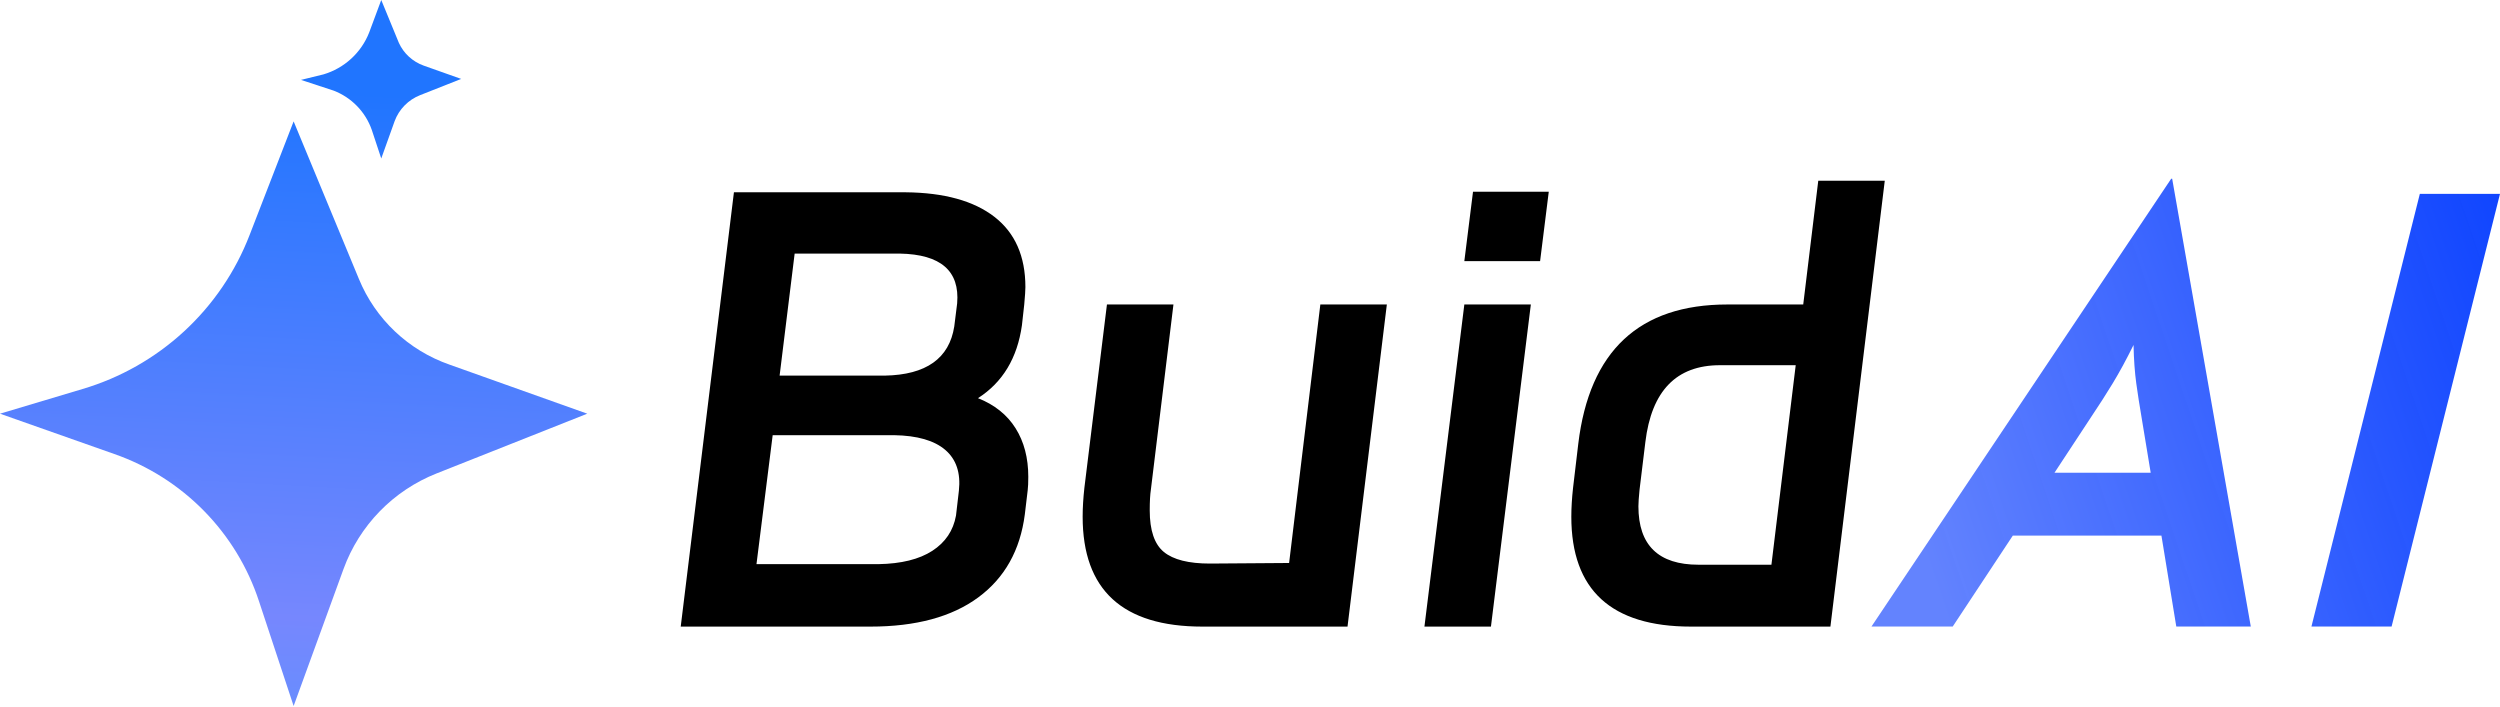
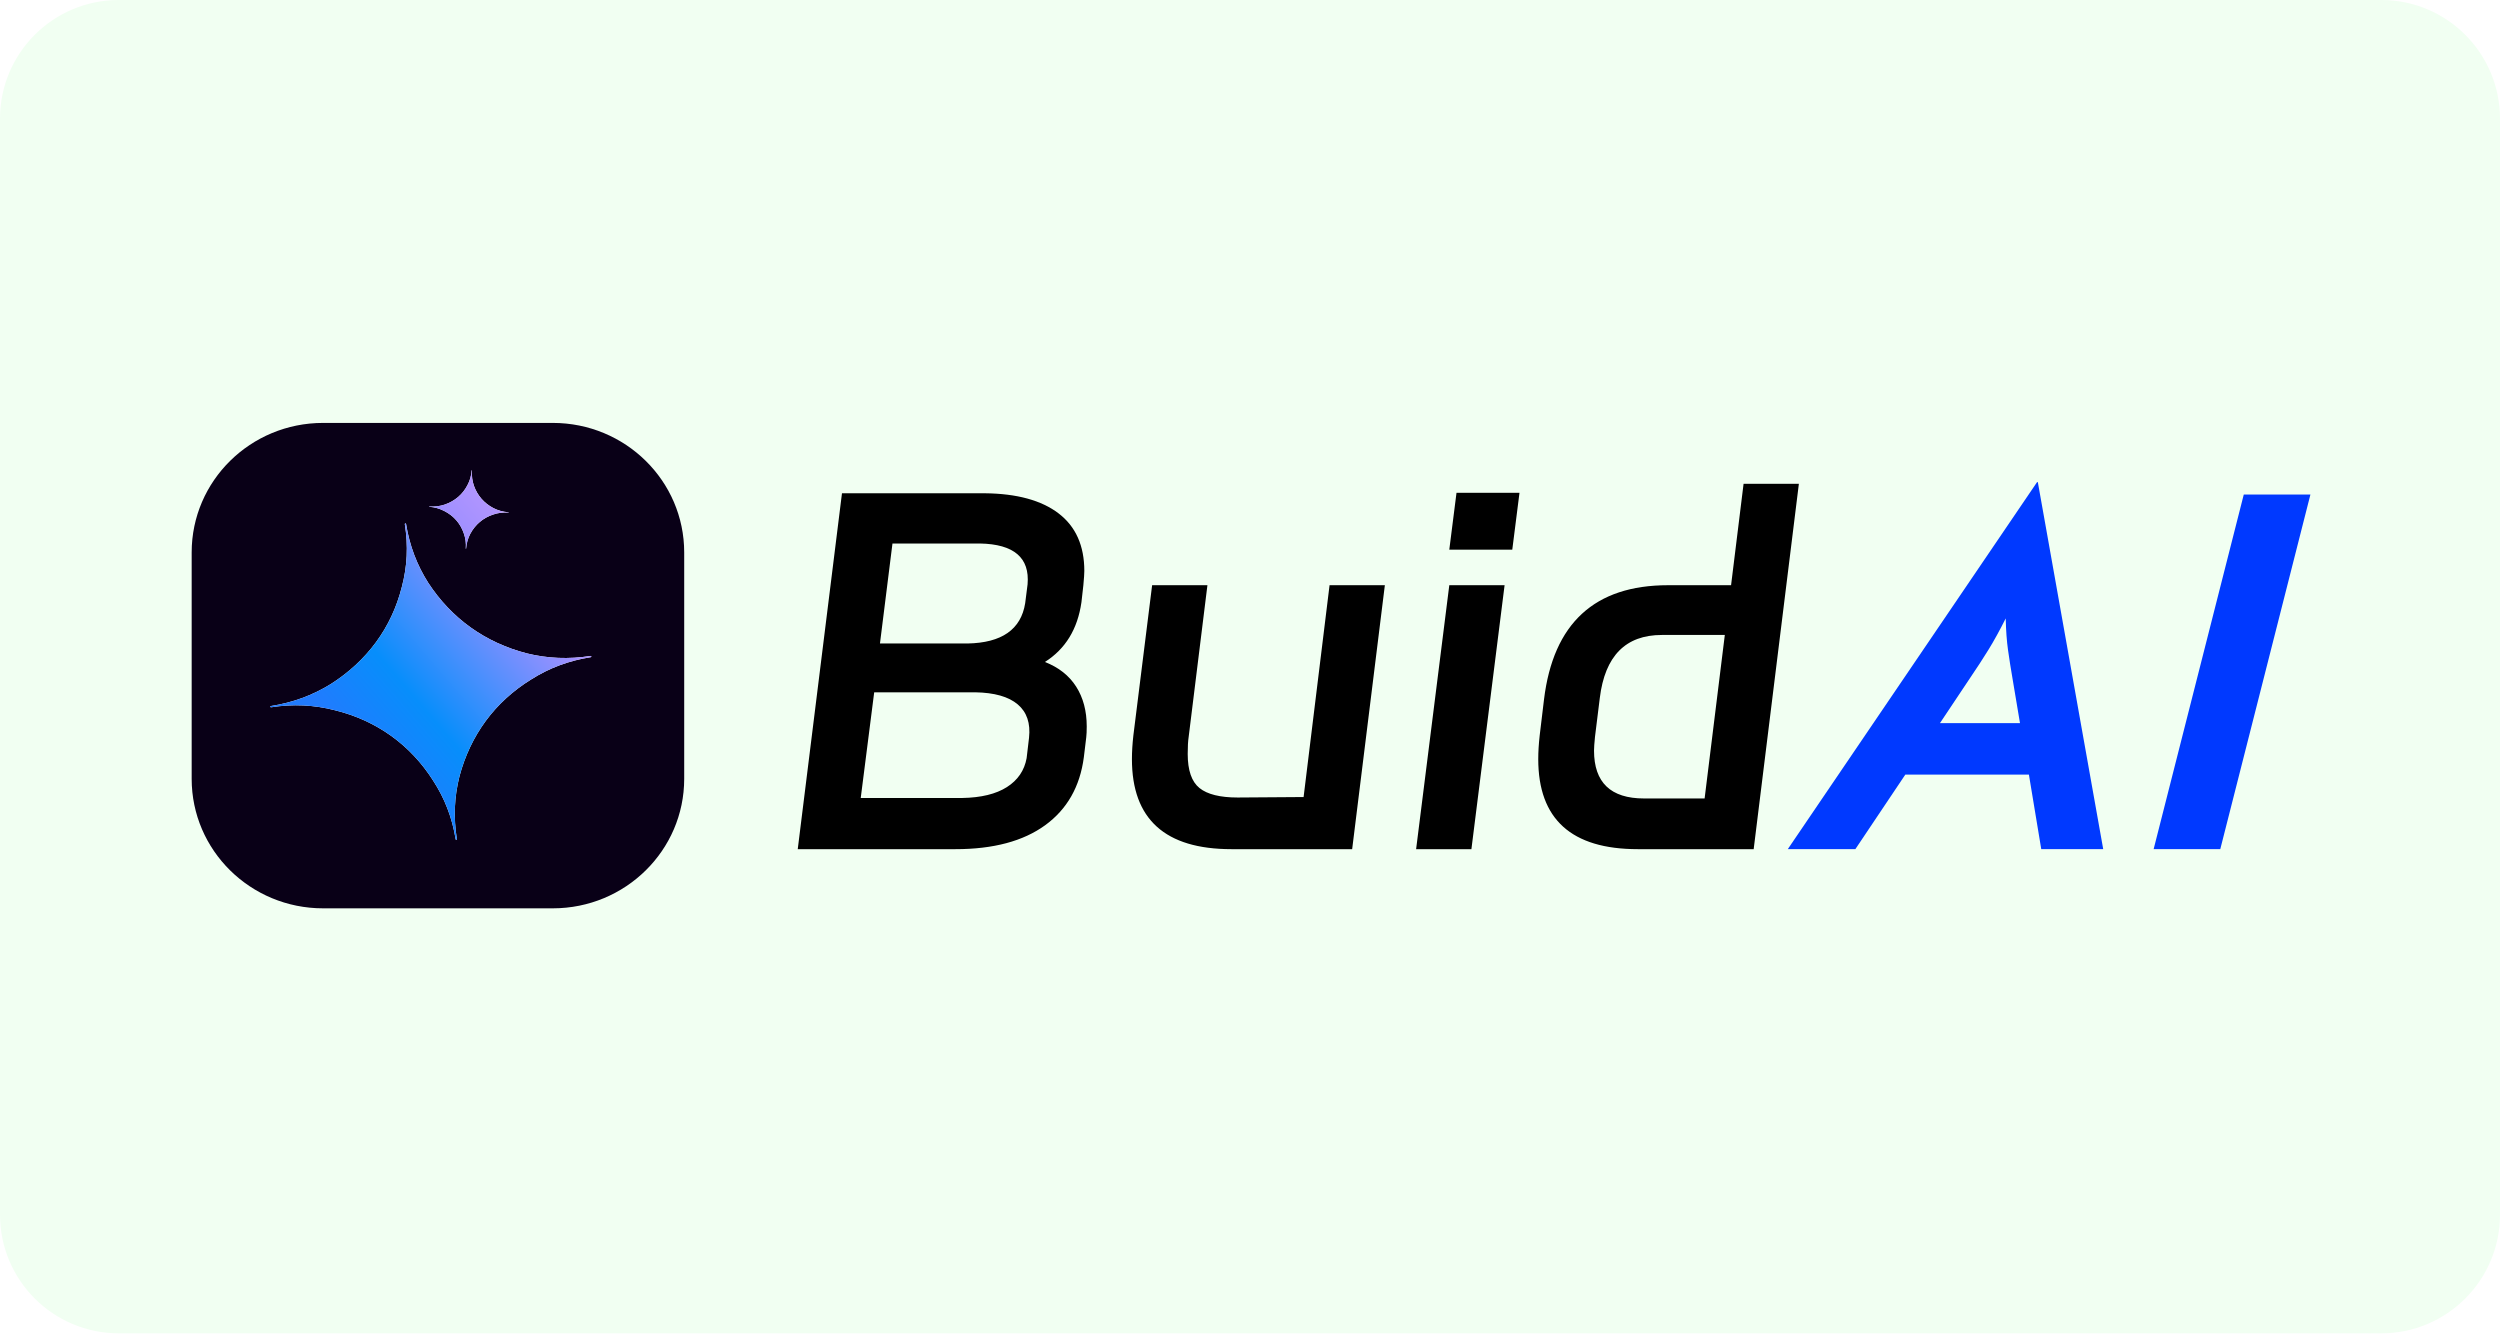
- <svg xmlns="http://www.w3.org/2000/svg" viewBox="0 0 1245 351.59" width="1245" height="351.59" fill="none" customFrame="#000000">
+ <svg xmlns="http://www.w3.org/2000/svg" viewBox="0 0 1200 640" width="1200" height="640" fill="none" customFrame="#000000">
  <defs>
-     <linearGradient id="paint_linear_2" x1="1275.503" x2="950.127" y1="142.671" y2="252.571" gradientUnits="userSpaceOnUse">
-       <stop stop-color="rgb(0,57,255)" offset="0" stop-opacity="0.95" />
-       <stop stop-color="rgb(99,131,254)" offset="1" stop-opacity="1" />
+     <linearGradient id="paint_linear_0" x1="167.075" x2="272.724" y1="355.346" y2="264.959" gradientUnits="userSpaceOnUse">
+       <stop stop-color="rgb(33,123,254)" offset="0" stop-opacity="1" />
+       <stop stop-color="rgb(7,142,251)" offset="0.27" stop-opacity="1" />
+       <stop stop-color="rgb(161,144,255)" offset="0.777" stop-opacity="1" />
+       <stop stop-color="rgb(189,153,254)" offset="1" stop-opacity="1" />
    </linearGradient>
-     <linearGradient id="paint_linear_3" x1="138.596" x2="109.176" y1="44.145" y2="573.948" gradientUnits="userSpaceOnUse">
-       <stop stop-color="rgb(32,117,255)" offset="0" stop-opacity="1" />
-       <stop stop-color="rgb(118,135,254)" offset="0.495" stop-opacity="1" />
-       <stop stop-color="rgb(37,170,251)" offset="1" stop-opacity="1" />
+     <linearGradient id="paint_linear_1" x1="167.067" x2="272.717" y1="355.347" y2="264.96" gradientUnits="userSpaceOnUse">
+       <stop stop-color="rgb(33,123,254)" offset="0" stop-opacity="1" />
+       <stop stop-color="rgb(7,142,251)" offset="0.27" stop-opacity="1" />
+       <stop stop-color="rgb(161,144,255)" offset="0.777" stop-opacity="1" />
+       <stop stop-color="rgb(189,153,254)" offset="1" stop-opacity="1" />
    </linearGradient>
  </defs>
-   <g id="组合 304">
-     <g id="组合 299">
-       <g id="组合 300">
-         <path id="矢量 465" d="M932 312L1081.26 89L1081.74 89L1120.89 312L1083.79 312L1076.39 266.714L1002.39 266.714L972.462 312L932 312ZM1023.13 235.433L1071.05 235.433L1066.49 207.8C1065.5 202.024 1064.63 196.416 1063.87 190.974C1063.12 185.532 1062.66 179.141 1062.5 171.799C1058.94 179.026 1055.49 185.378 1052.16 190.854C1048.83 196.331 1045.21 201.979 1041.3 207.8L1023.13 235.433ZM1151.1 312L1205.08 96.53L1245 96.53L1191.02 312L1151.1 312Z" fill="url(#paint_linear_2)" fill-rule="nonzero" />
+   <g id="组合 318">
+     <rect id="image 31" width="1200" height="640" x="0" y="0" rx="57" fill="rgb(241,255,242)" />
+     <g id="组合 310">
+       <path id="矢量 471" d="M155.077 203L265.341 203C300.178 203 328.418 230.832 328.418 265.165L328.418 373.835C328.418 408.168 300.178 436 265.341 436L155.077 436C120.24 436 92 408.168 92 373.835L92 265.165C92 230.832 120.24 203 155.077 203Z" fill="rgb(9,0,23)" fill-rule="evenodd" />
+       <path id="矢量 471" d="M283.495 314.857C272.924 316.513 262.848 316.071 252.933 313.635C242.987 311.076 233.908 306.888 225.947 301.194C217.986 295.501 211.127 288.284 205.574 279.77C200.148 271.236 196.594 261.922 194.915 251.515C194.906 251.461 194.883 251.41 194.849 251.368C194.815 251.326 194.768 251.294 194.718 251.274C194.665 251.255 194.609 251.249 194.556 251.258C194.503 251.266 194.453 251.287 194.412 251.321C194.37 251.354 194.339 251.397 194.319 251.446C194.301 251.495 194.295 251.548 194.304 251.6C195.983 262.008 195.471 271.958 192.872 281.75C190.403 291.532 186.217 300.469 180.441 308.316C174.664 316.162 167.341 322.921 158.702 328.394C150.043 333.741 140.592 337.244 130.021 338.901C129.863 338.936 129.746 339.095 129.771 339.253C129.798 339.422 129.958 339.527 130.119 339.502C140.679 337.846 150.776 338.35 160.722 340.911C170.647 343.344 179.716 347.469 187.677 353.163C195.641 358.866 202.433 366.083 207.859 374.628C213.414 383.141 217.03 392.435 218.71 402.853C218.719 402.905 218.741 402.953 218.775 402.994C218.808 403.035 218.852 403.066 218.902 403.086C218.951 403.105 219.005 403.11 219.058 403.102C219.11 403.094 219.16 403.071 219.202 403.038C219.243 403.005 219.275 402.962 219.294 402.913C219.313 402.864 219.319 402.81 219.31 402.759C217.629 392.341 218.078 382.41 220.548 372.639C223.147 362.837 227.397 353.889 233.171 346.032C238.948 338.186 246.27 331.492 254.94 326.143C263.579 320.671 273.019 317.104 283.58 315.449C283.75 315.422 283.857 315.265 283.832 315.106C283.825 315.055 283.804 315.007 283.772 314.966C283.74 314.925 283.698 314.893 283.649 314.874C283.6 314.854 283.546 314.849 283.495 314.857Z" fill="rgb(255,255,255)" fill-rule="evenodd" />
+       <path id="矢量 471" d="M283.495 314.855C272.924 316.511 262.848 316.069 252.933 313.633C242.987 311.074 233.908 306.886 225.947 301.192C217.986 295.499 211.127 288.282 205.574 279.768C200.148 271.234 196.594 261.92 194.915 251.513C194.906 251.459 194.883 251.408 194.849 251.366C194.815 251.324 194.768 251.292 194.718 251.272C194.665 251.253 194.609 251.247 194.556 251.256C194.503 251.264 194.453 251.285 194.412 251.319C194.37 251.352 194.339 251.395 194.319 251.444C194.301 251.493 194.295 251.546 194.304 251.598C195.983 262.006 195.471 271.956 192.872 281.748C190.403 291.53 186.217 300.467 180.441 308.314C174.664 316.16 167.341 322.919 158.702 328.392C150.043 333.739 140.592 337.242 130.021 338.899C129.863 338.934 129.746 339.093 129.771 339.251C129.798 339.42 129.958 339.525 130.119 339.5C140.679 337.844 150.776 338.348 160.722 340.909C170.647 343.342 179.716 347.467 187.677 353.161C195.641 358.864 202.433 366.081 207.859 374.626C213.414 383.139 217.03 392.433 218.71 402.851C218.719 402.903 218.741 402.951 218.775 402.992C218.808 403.033 218.852 403.064 218.902 403.084C218.951 403.103 219.005 403.108 219.058 403.1C219.11 403.092 219.16 403.069 219.202 403.036C219.243 403.003 219.275 402.96 219.294 402.911C219.313 402.862 219.319 402.808 219.31 402.757C217.629 392.339 218.078 382.408 220.548 372.637C223.147 362.835 227.397 353.887 233.171 346.03C238.948 338.184 246.27 331.49 254.94 326.141C263.579 320.669 273.019 317.102 283.58 315.447C283.75 315.42 283.857 315.263 283.832 315.104C283.825 315.053 283.804 315.005 283.772 314.964C283.74 314.923 283.698 314.891 283.649 314.872C283.6 314.852 283.546 314.847 283.495 314.855Z" fill="url(#paint_linear_0)" fill-rule="evenodd" />
+       <path id="矢量 471" d="M244.102 245.897C241.481 245.705 239.099 245.039 236.869 243.906C234.64 242.741 232.709 241.235 231.133 239.432C229.557 237.629 228.332 235.523 227.492 233.179C226.685 230.839 226.369 228.415 226.564 225.835C226.565 225.822 226.563 225.809 226.557 225.797C226.551 225.785 226.541 225.774 226.531 225.767C226.52 225.759 226.506 225.755 226.492 225.754C226.48 225.753 226.467 225.756 226.455 225.761C226.444 225.766 226.433 225.775 226.426 225.786C226.418 225.797 226.415 225.809 226.413 225.821C226.218 228.402 225.525 230.751 224.345 232.945C223.193 235.146 221.682 237.048 219.852 238.601C218.022 240.154 215.885 241.362 213.508 242.189C211.132 242.985 208.673 243.296 206.053 243.104C206.012 243.104 205.976 243.135 205.973 243.174C205.969 243.216 206.001 243.25 206.041 243.253C208.66 243.445 211.043 244.127 213.273 245.292C215.505 246.426 217.436 247.916 219.012 249.719C220.588 251.525 221.798 253.627 222.606 255.97C223.444 258.314 223.776 260.735 223.582 263.318C223.58 263.331 223.583 263.344 223.588 263.356C223.594 263.367 223.602 263.377 223.614 263.384C223.624 263.392 223.637 263.396 223.65 263.396C223.664 263.397 223.676 263.395 223.688 263.389C223.701 263.384 223.71 263.375 223.717 263.365C223.725 263.354 223.729 263.341 223.73 263.329C223.925 260.746 224.601 258.398 225.751 256.201C226.934 254.004 228.461 252.102 230.291 250.546C232.121 248.993 234.254 247.801 236.632 247.005C239.01 246.178 241.47 245.852 244.088 246.044C244.13 246.046 244.165 246.015 244.168 245.976C244.169 245.963 244.167 245.95 244.161 245.939C244.156 245.928 244.148 245.917 244.138 245.91C244.127 245.903 244.114 245.898 244.101 245.897L244.102 245.897Z" fill="rgb(255,255,255)" fill-rule="evenodd" />
+       <path id="矢量 471" d="M244.094 245.897C241.473 245.705 239.091 245.039 236.861 243.906C234.632 242.741 232.702 241.235 231.125 239.432C229.55 237.629 228.324 235.523 227.485 233.179C226.677 230.839 226.362 228.415 226.556 225.835C226.557 225.822 226.555 225.809 226.549 225.797C226.543 225.785 226.533 225.774 226.523 225.767C226.512 225.759 226.499 225.755 226.484 225.754C226.472 225.753 226.459 225.756 226.447 225.761C226.436 225.766 226.425 225.775 226.418 225.786C226.41 225.797 226.407 225.809 226.405 225.821C226.21 228.402 225.518 230.751 224.337 232.945C223.186 235.146 221.674 237.048 219.844 238.601C218.014 240.154 215.877 241.362 213.5 242.189C211.124 242.985 208.665 243.296 206.045 243.104C206.005 243.104 205.968 243.135 205.965 243.174C205.962 243.216 205.993 243.25 206.034 243.253C208.652 243.445 211.035 244.127 213.266 245.292C215.497 246.426 217.428 247.916 219.005 249.719C220.58 251.525 221.79 253.627 222.598 255.97C223.436 258.314 223.768 260.735 223.574 263.318C223.573 263.331 223.575 263.344 223.58 263.356C223.586 263.367 223.595 263.377 223.606 263.384C223.616 263.392 223.629 263.396 223.643 263.396C223.656 263.397 223.669 263.395 223.68 263.389C223.693 263.384 223.702 263.375 223.71 263.365C223.717 263.354 223.722 263.341 223.722 263.329C223.917 260.746 224.593 258.398 225.744 256.201C226.926 254.004 228.454 252.102 230.283 250.546C232.113 248.993 234.246 247.801 236.624 247.005C239.002 246.178 241.462 245.852 244.08 246.044C244.122 246.046 244.157 246.015 244.16 245.976C244.161 245.963 244.159 245.95 244.153 245.939C244.149 245.928 244.14 245.917 244.13 245.91C244.119 245.903 244.106 245.898 244.093 245.897L244.094 245.897Z" fill="url(#paint_linear_1)" fill-rule="evenodd" />
+       <g id="组合 308">
+         <path id="矢量 466" d="M382.914 407.601L404.148 236.77L472.699 236.77C488.086 236.922 499.895 240.144 508.128 246.437C516.36 252.731 520.476 261.944 520.476 274.075C520.476 275.288 520.322 277.563 520.014 280.899L519.091 289.088C517.245 301.978 511.397 311.532 501.55 317.749C508.166 320.328 513.167 324.271 516.552 329.578C519.937 334.886 521.63 341.255 521.63 348.685C521.63 350.96 521.553 352.704 521.399 353.917L520.245 363.471C518.399 377.575 512.205 388.455 501.665 396.114C491.125 403.772 476.776 407.601 458.619 407.601L382.914 407.601ZM464.389 308.878C480.854 308.575 490.086 302.13 492.086 289.543L493.241 280.445C494.318 267.706 486.701 261.185 470.39 260.882L428.383 260.882L422.382 308.878L464.389 308.878ZM461.851 383.034C470.929 382.882 478.084 381.138 483.316 377.802C488.547 374.466 491.702 369.84 492.779 363.926L493.933 354.145C494.702 347.17 492.894 341.824 488.509 338.109C484.124 334.393 477.315 332.459 468.082 332.308L419.613 332.308L413.15 383.034L461.851 383.034ZM625.725 382.579L638.188 280.899L664.731 280.899L649.036 407.601L591.103 407.601C559.252 407.601 543.326 393.194 543.326 364.381C543.326 360.893 543.557 357.102 544.018 353.008L553.02 280.899L579.563 280.899L570.561 353.69C570.254 355.661 570.1 358.391 570.1 361.879C570.1 369.765 571.985 375.224 575.754 378.257C579.524 381.29 585.641 382.807 594.104 382.807L625.725 382.579ZM695.66 263.839L699.122 236.543L729.355 236.543L725.894 263.839L695.66 263.839ZM706.277 407.601L679.734 407.601L695.66 280.899L722.201 280.899L706.277 407.601ZM741.128 335.72C745.592 299.173 765.437 280.899 800.679 280.899L830.914 280.899L836.917 232.221L863.458 232.221L841.762 407.601L786.137 407.601C754.286 407.601 738.36 393.194 738.36 364.381C738.36 360.893 738.593 357.102 739.052 353.008L741.128 335.72ZM818.215 383.261L827.912 304.784L797.677 304.784C780.29 304.784 770.367 314.869 767.902 335.037L765.593 353.69C765.289 356.723 765.134 358.922 765.134 360.287C765.134 375.603 773.135 383.261 789.139 383.261L818.215 383.261Z" fill="rgb(0,0,0)" fill-rule="nonzero" />
      </g>
-       <g id="组合 301">
-         <path id="矢量 466" d="M339 312.048L365.496 95.76L451.032 95.76C470.232 95.952 484.968 100.032 495.24 108C505.512 115.968 510.648 127.632 510.648 142.992C510.648 144.528 510.456 147.408 510.072 151.632L508.92 162C506.616 178.32 499.32 190.416 487.032 198.288C495.288 201.552 501.528 206.544 505.752 213.264C509.976 219.984 512.088 228.048 512.088 237.456C512.088 240.336 511.992 242.544 511.8 244.08L510.36 256.176C508.056 274.032 500.328 287.808 487.176 297.504C474.024 307.2 456.12 312.048 433.464 312.048L339 312.048ZM440.664 187.056C461.208 186.672 472.728 178.512 475.224 162.576L476.664 151.056C478.008 134.928 468.504 126.672 448.152 126.288L395.736 126.288L388.248 187.056L440.664 187.056ZM437.496 280.944C448.824 280.752 457.752 278.544 464.28 274.32C470.808 270.096 474.744 264.24 476.088 256.752L477.528 244.368C478.488 235.536 476.232 228.768 470.76 224.064C465.288 219.36 456.792 216.912 445.272 216.72L384.792 216.72L376.728 280.944L437.496 280.944ZM641.976 280.368L657.528 151.632L690.648 151.632L671.064 312.048L598.776 312.048C559.032 312.048 539.16 293.808 539.16 257.328C539.16 252.912 539.448 248.112 540.024 242.928L551.256 151.632L584.376 151.632L573.144 243.792C572.76 246.288 572.568 249.744 572.568 254.16C572.568 264.144 574.92 271.056 579.624 274.896C584.328 278.736 591.96 280.656 602.52 280.656L641.976 280.368ZM729.24 130.032L733.56 95.472L771.288 95.472L766.968 130.032L729.24 130.032ZM742.488 312.048L709.368 312.048L729.24 151.632L762.36 151.632L742.488 312.048ZM785.976 221.04C791.544 174.768 816.312 151.632 860.28 151.632L898.008 151.632L905.496 90L938.616 90L911.544 312.048L842.136 312.048C802.392 312.048 782.52 293.808 782.52 257.328C782.52 252.912 782.808 248.112 783.384 242.928L785.976 221.04ZM882.168 281.232L894.264 181.872L856.536 181.872C834.84 181.872 822.456 194.64 819.384 220.176L816.504 243.792C816.12 247.632 815.928 250.416 815.928 252.144C815.928 271.536 825.912 281.232 845.88 281.232L882.168 281.232Z" fill="rgb(0,0,0)" fill-rule="nonzero" />
-       </g>
-       <g id="组合 302">
-         <path id="矢量 467" d="M201.477 52.517C199.293 54.746 197.606 57.409 196.525 60.331L189.864 78.932L185.152 64.698C183.603 60.257 181.099 56.205 177.816 52.825C174.533 49.445 170.55 46.818 166.143 45.127L149.896 39.789L161.106 37.04C166.241 35.512 170.959 32.838 174.9 29.223C178.842 25.607 181.903 21.145 183.852 16.174L189.864 0L198.638 21.35C199.833 23.962 201.541 26.309 203.662 28.254C205.783 30.198 208.273 31.701 210.985 32.672L229.67 39.304L209.198 47.391C206.291 48.541 203.66 50.287 201.477 52.517ZM189.124 254.622C181.143 262.818 174.995 272.603 171.085 283.333L146.227 351.59L129.004 299.508C123.463 282.569 114.072 267.131 101.56 254.395C89.048 241.659 73.754 231.967 56.866 226.076L0 206.019L41.106 193.726C59.943 188.141 77.239 178.323 91.662 165.031C106.085 151.738 117.249 135.326 124.293 117.059L146.227 60.448L178.721 138.895C182.786 148.789 188.914 157.711 196.701 165.072C204.487 172.433 213.754 178.065 223.889 181.595L292.453 206.019L217.39 235.78C206.738 240.004 197.105 246.426 189.124 254.622Z" fill="url(#paint_linear_3)" fill-rule="evenodd" />
+       <g id="组合 309">
+         <path id="矢量 465" d="M858.154 407.568L977.779 231.436L978.16 231.436L1009.54 407.568L979.799 407.568L973.873 371.8L914.562 371.8L890.585 407.568L858.154 407.568ZM931.188 347.093L969.593 347.093L965.935 325.268C965.144 320.706 964.452 316.276 963.845 311.978C963.237 307.68 962.87 302.632 962.743 296.833C959.883 302.541 957.121 307.558 954.451 311.883C951.782 316.209 948.886 320.67 945.75 325.268L931.188 347.093ZM1033.75 407.568L1077.01 237.383L1109 237.383L1065.74 407.568L1033.75 407.568Z" fill="rgb(0,57,255)" fill-rule="nonzero" />
      </g>
    </g>
  </g>
</svg>
